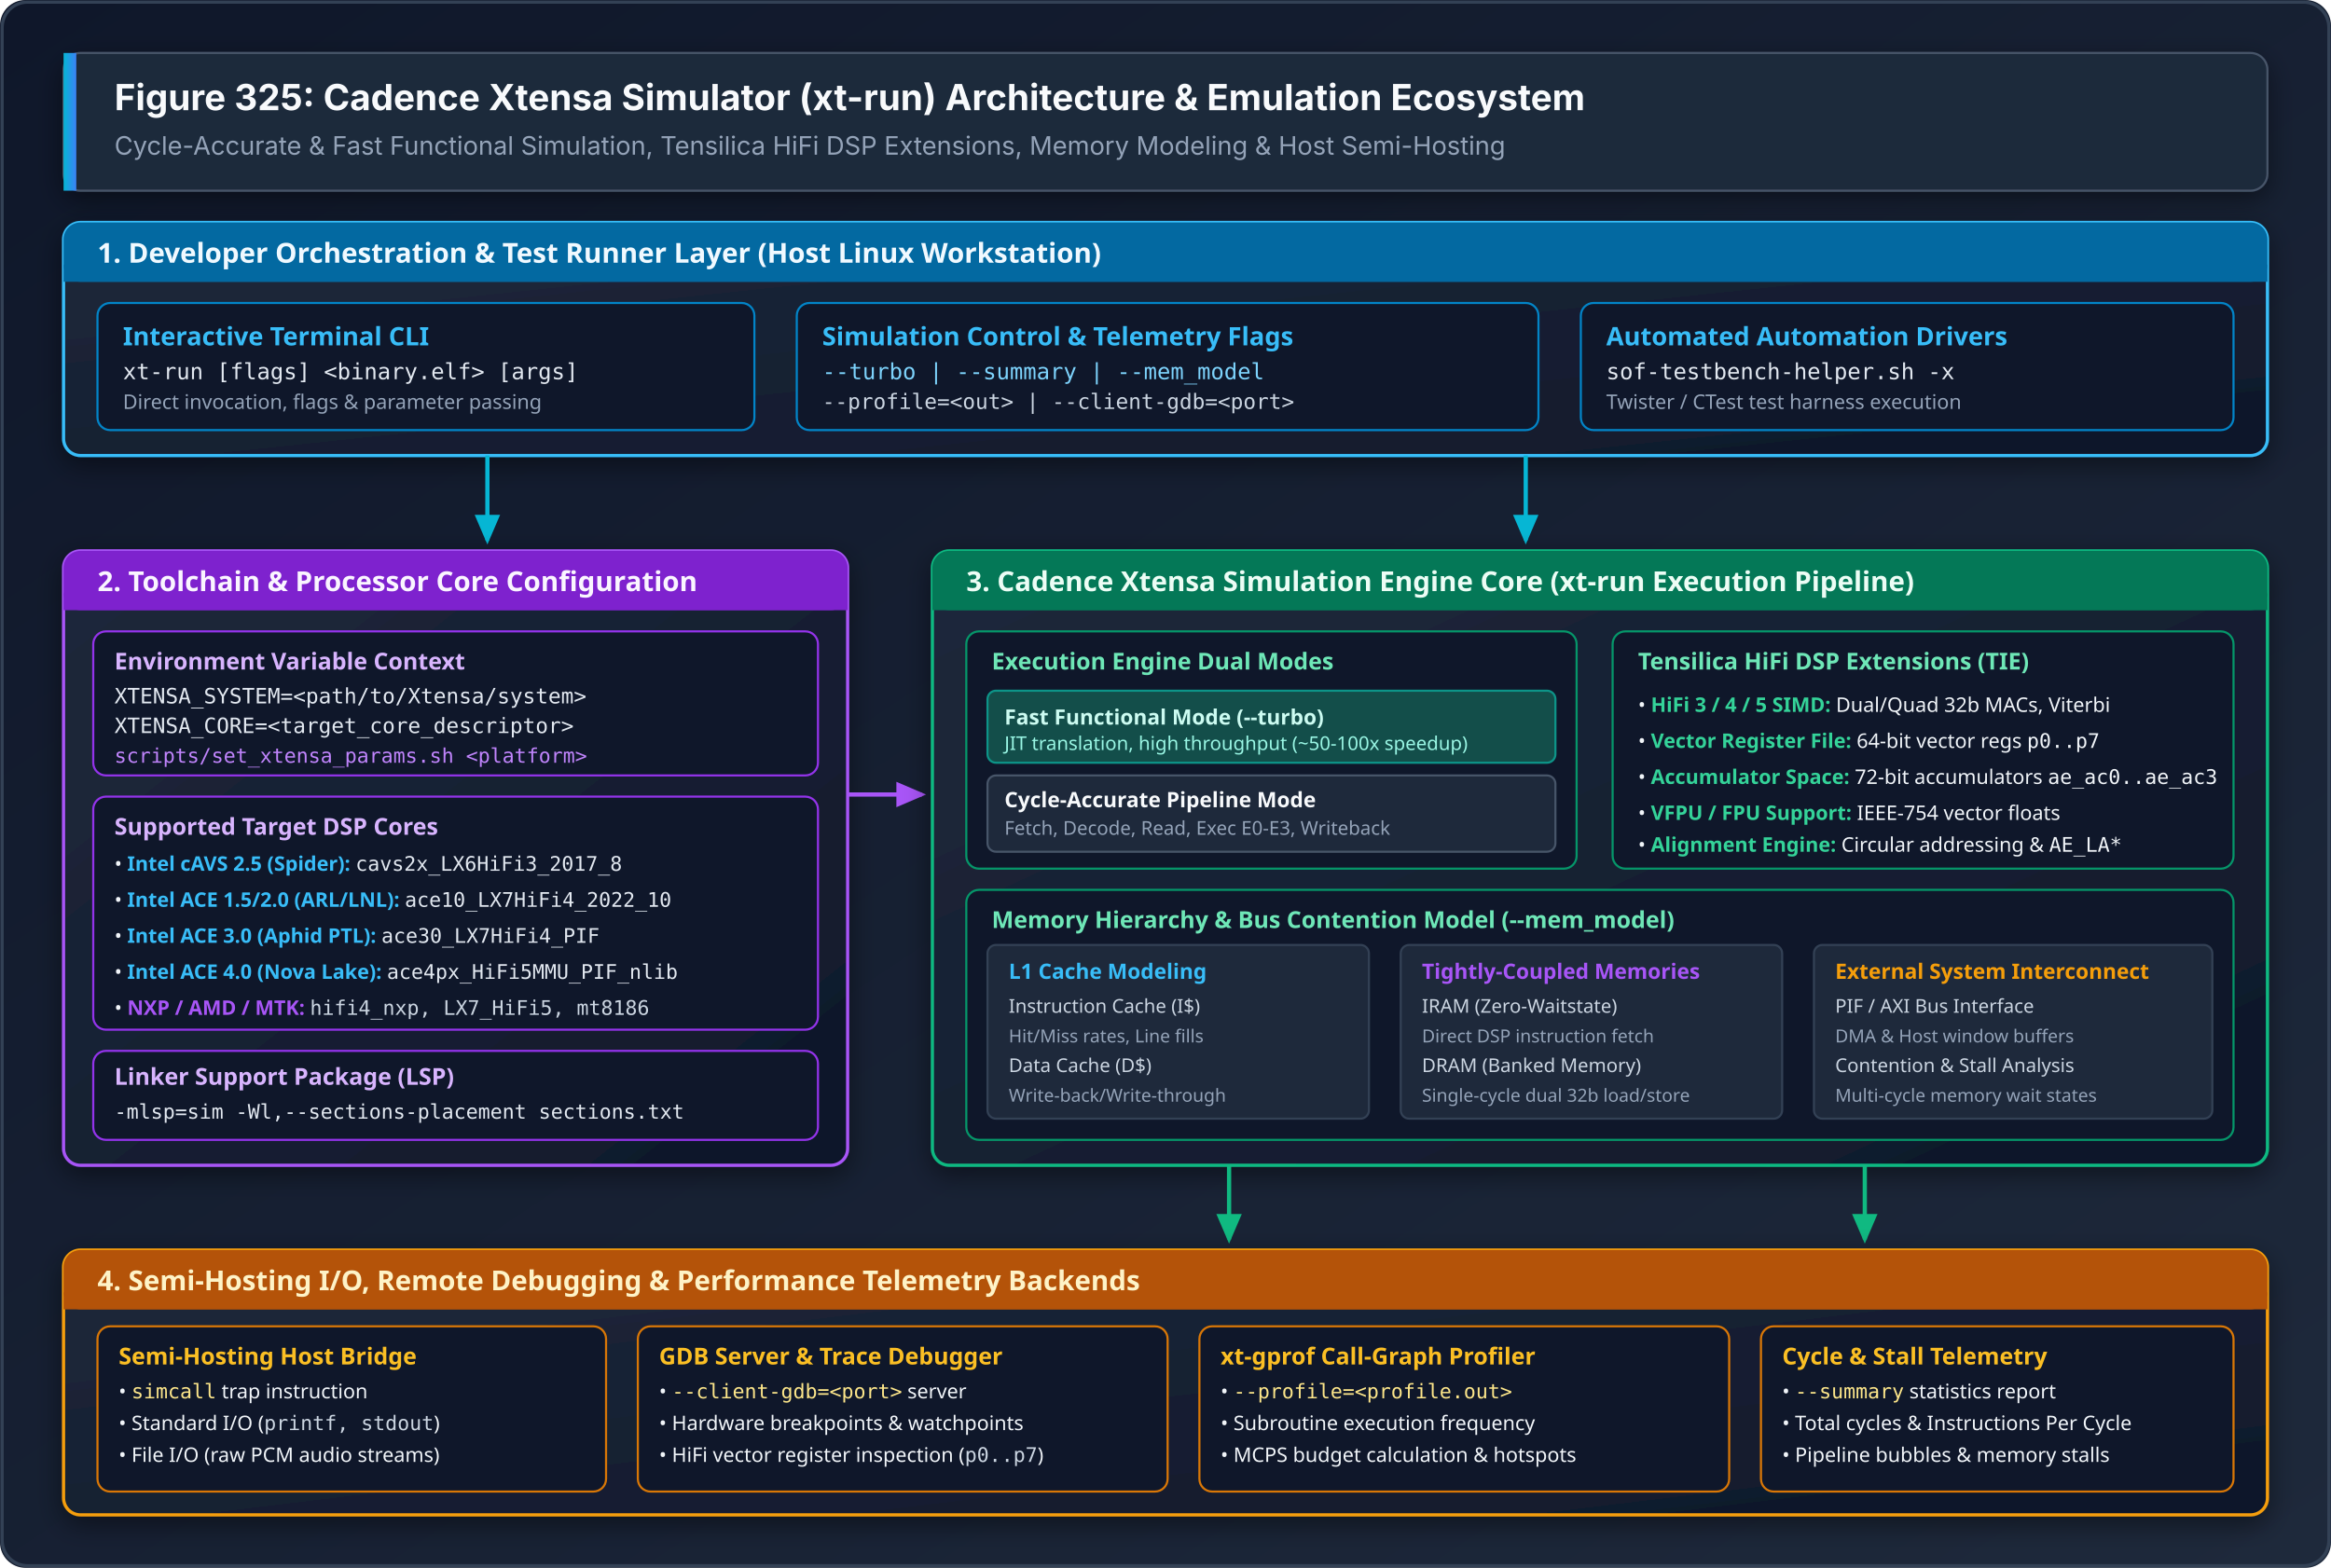
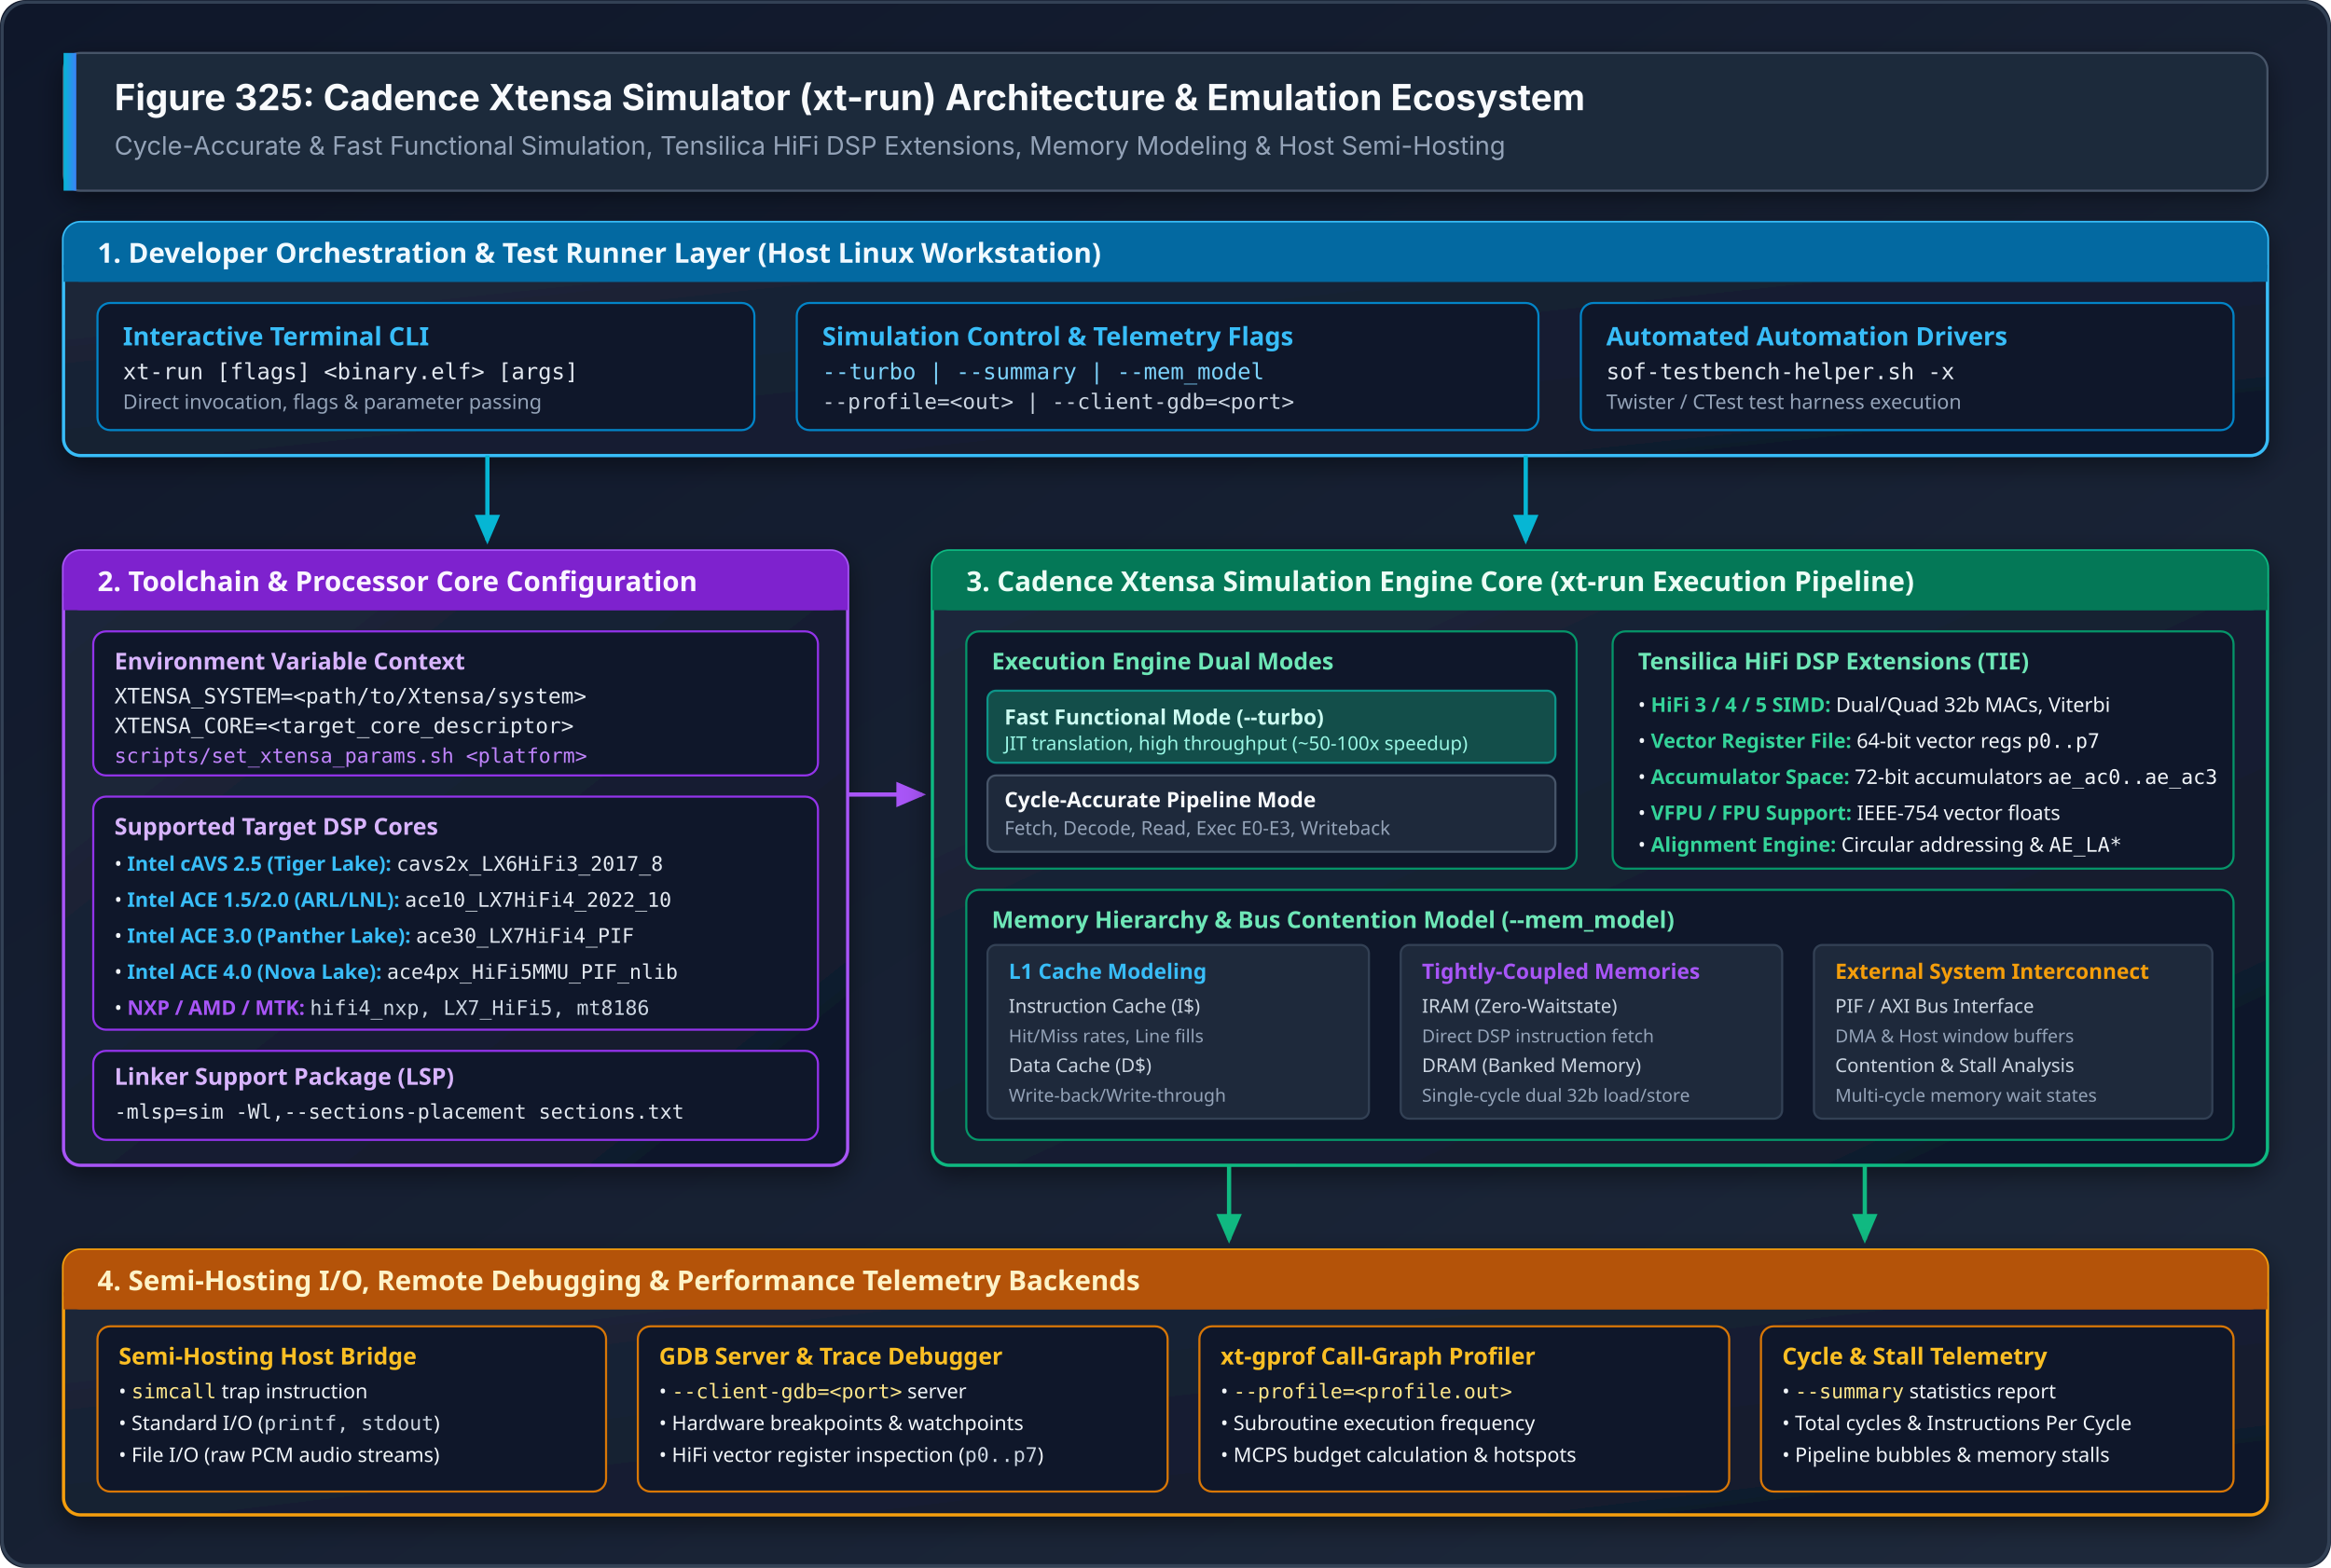
<svg xmlns="http://www.w3.org/2000/svg" viewBox="0 0 1100 740" width="100%" height="100%">
  <defs>
    <linearGradient id="bgGrad" x1="0%" y1="0%" x2="100%" y2="100%">
      <stop offset="0%" stop-color="#0f172a" />
      <stop offset="100%" stop-color="#1e293b" />
    </linearGradient>
    <linearGradient id="blueCard" x1="0%" y1="0%" x2="100%" y2="100%">
      <stop offset="0%" stop-color="#1e293b" />
      <stop offset="100%" stop-color="#0f172a" />
    </linearGradient>
    <linearGradient id="accentCyan" x1="0%" y1="0%" x2="100%" y2="0%">
      <stop offset="0%" stop-color="#06b6d4" />
      <stop offset="100%" stop-color="#3b82f6" />
    </linearGradient>
    <linearGradient id="accentPurple" x1="0%" y1="0%" x2="100%" y2="0%">
      <stop offset="0%" stop-color="#a855f7" />
      <stop offset="100%" stop-color="#6366f1" />
    </linearGradient>
    <linearGradient id="accentGreen" x1="0%" y1="0%" x2="100%" y2="0%">
      <stop offset="0%" stop-color="#10b981" />
      <stop offset="100%" stop-color="#059669" />
    </linearGradient>
    <linearGradient id="accentAmber" x1="0%" y1="0%" x2="100%" y2="0%">
      <stop offset="0%" stop-color="#f59e0b" />
      <stop offset="100%" stop-color="#d97706" />
    </linearGradient>
    <filter id="shadow" x="-5%" y="-5%" width="110%" height="110%" filterUnits="userSpaceOnUse">
      <feDropShadow dx="0" dy="4" stdDeviation="6" flood-color="#000000" flood-opacity="0.45" />
    </filter>
    <marker id="arrowCyan" markerWidth="8" markerHeight="8" refX="6" refY="4" orient="auto">
      <path d="M 0 1 L 7 4 L 0 7 Z" fill="#06b6d4" />
    </marker>
    <marker id="arrowPurple" markerWidth="8" markerHeight="8" refX="6" refY="4" orient="auto">
      <path d="M 0 1 L 7 4 L 0 7 Z" fill="#a855f7" />
    </marker>
    <marker id="arrowGreen" markerWidth="8" markerHeight="8" refX="6" refY="4" orient="auto">
      <path d="M 0 1 L 7 4 L 0 7 Z" fill="#10b981" />
    </marker>
    <marker id="arrowAmber" markerWidth="8" markerHeight="8" refX="6" refY="4" orient="auto">
      <path d="M 0 1 L 7 4 L 0 7 Z" fill="#f59e0b" />
    </marker>
  </defs>
  <rect width="1100" height="740" fill="url(#bgGrad)" rx="12" />
  <rect x="1" y="1" width="1098" height="738" fill="none" stroke="#334155" stroke-width="1.5" rx="12" />
  <g transform="translate(30, 25)">
    <rect x="0" y="0" width="1040" height="65" rx="8" fill="#1e293b" stroke="#475569" stroke-width="1" filter="url(#shadow)" />
    <path d="M 0 0 L 6 0 L 6 65 L 0 65 Z" fill="url(#accentCyan)" rx="3" />
    <text x="24" y="27" fill="#f8fafc" font-size="17" font-weight="700" font-family="system-ui, -apple-system, sans-serif">
      Figure 325: Cadence Xtensa Simulator (xt-run) Architecture &amp; Emulation Ecosystem
    </text>
    <text x="24" y="48" fill="#94a3b8" font-size="12" font-family="system-ui, -apple-system, sans-serif">
      Cycle-Accurate &amp; Fast Functional Simulation, Tensilica HiFi DSP Extensions, Memory Modeling &amp; Host Semi-Hosting
    </text>
  </g>
  <g transform="translate(30, 105)">
    <rect x="0" y="0" width="1040" height="110" rx="8" fill="url(#blueCard)" stroke="#38bdf8" stroke-width="1.5" filter="url(#shadow)" />
    <rect x="0" y="0" width="1040" height="28" rx="8" fill="#0369a1" />
    <rect x="0" y="20" width="1040" height="8" fill="#0369a1" />
    <text x="16" y="19" fill="#f0f9ff" font-size="13" font-weight="700" font-family="system-ui, sans-serif">
      1. Developer Orchestration &amp; Test Runner Layer (Host Linux Workstation)
    </text>
    <g transform="translate(16, 38)">
      <g transform="translate(0, 0)">
        <rect x="0" y="0" width="310" height="60" rx="6" fill="#0f172a" stroke="#0284c7" stroke-width="1" />
        <text x="12" y="20" fill="#38bdf8" font-size="12" font-weight="600" font-family="system-ui, sans-serif">Interactive Terminal CLI</text>
        <text x="12" y="36" fill="#e2e8f0" font-size="10.5" font-family="monospace">xt-run [flags] &lt;binary.elf&gt; [args]</text>
        <text x="12" y="50" fill="#94a3b8" font-size="9.5" font-family="system-ui, sans-serif">Direct invocation, flags &amp; parameter passing</text>
      </g>
      <g transform="translate(330, 0)">
        <rect x="0" y="0" width="350" height="60" rx="6" fill="#0f172a" stroke="#0284c7" stroke-width="1" />
        <text x="12" y="20" fill="#38bdf8" font-size="12" font-weight="600" font-family="system-ui, sans-serif">Simulation Control &amp; Telemetry Flags</text>
        <text x="12" y="36" fill="#7dd3fc" font-size="10.5" font-family="monospace">--turbo | --summary | --mem_model</text>
        <text x="12" y="50" fill="#cbd5e1" font-size="10" font-family="monospace">--profile=&lt;out&gt; | --client-gdb=&lt;port&gt;</text>
      </g>
      <g transform="translate(700, 0)">
        <rect x="0" y="0" width="308" height="60" rx="6" fill="#0f172a" stroke="#0284c7" stroke-width="1" />
        <text x="12" y="20" fill="#38bdf8" font-size="12" font-weight="600" font-family="system-ui, sans-serif">Automated Automation Drivers</text>
        <text x="12" y="36" fill="#e2e8f0" font-size="10.5" font-family="monospace">sof-testbench-helper.sh -x</text>
        <text x="12" y="50" fill="#94a3b8" font-size="9.5" font-family="system-ui, sans-serif">Twister / CTest test harness execution</text>
      </g>
    </g>
  </g>
  <path d="M 230 215 L 230 255" stroke="#06b6d4" stroke-width="2" fill="none" marker-end="url(#arrowCyan)" />
  <path d="M 720 215 L 720 255" stroke="#06b6d4" stroke-width="2" fill="none" marker-end="url(#arrowCyan)" />
  <g transform="translate(30, 260)">
    <rect x="0" y="0" width="370" height="290" rx="8" fill="url(#blueCard)" stroke="#a855f7" stroke-width="1.5" filter="url(#shadow)" />
    <rect x="0" y="0" width="370" height="28" rx="8" fill="#7e22ce" />
    <rect x="0" y="20" width="370" height="8" fill="#7e22ce" />
    <text x="16" y="19" fill="#faf5ff" font-size="13" font-weight="700" font-family="system-ui, sans-serif">
      2. Toolchain &amp; Processor Core Configuration
    </text>
    <g transform="translate(14, 38)">
      <g transform="translate(0, 0)">
        <rect x="0" y="0" width="342" height="68" rx="6" fill="#0f172a" stroke="#9333ea" stroke-width="1" />
        <text x="10" y="18" fill="#d8b4fe" font-size="11" font-weight="600" font-family="system-ui, sans-serif">Environment Variable Context</text>
        <text x="10" y="34" fill="#e2e8f0" font-size="10" font-family="monospace">XTENSA_SYSTEM=&lt;path/to/Xtensa/system&gt;</text>
        <text x="10" y="48" fill="#e2e8f0" font-size="10" font-family="monospace">XTENSA_CORE=&lt;target_core_descriptor&gt;</text>
        <text x="10" y="62" fill="#c084fc" font-size="9.5" font-family="monospace">scripts/set_xtensa_params.sh &lt;platform&gt;</text>
      </g>
      <g transform="translate(0, 78)">
        <rect x="0" y="0" width="342" height="110" rx="6" fill="#0f172a" stroke="#9333ea" stroke-width="1" />
        <text x="10" y="18" fill="#d8b4fe" font-size="11" font-weight="600" font-family="system-ui, sans-serif">Supported Target DSP Cores</text>
-         <text x="10" y="35" fill="#f1f5f9" font-size="9.5" font-family="system-ui, sans-serif">• <tspan font-weight="600" fill="#38bdf8">Intel cAVS 2.5 (Spider):</tspan>
+         <text x="10" y="35" fill="#f1f5f9" font-size="9.5" font-family="system-ui, sans-serif">• <tspan font-weight="600" fill="#38bdf8">Intel cAVS 2.5 (Tiger Lake):</tspan>
          <tspan font-family="monospace" fill="#e2e8f0">cavs2x_LX6HiFi3_2017_8</tspan>
        </text>
        <text x="10" y="52" fill="#f1f5f9" font-size="9.5" font-family="system-ui, sans-serif">• <tspan font-weight="600" fill="#38bdf8">Intel ACE 1.5/2.0 (ARL/LNL):</tspan>
          <tspan font-family="monospace" fill="#e2e8f0">ace10_LX7HiFi4_2022_10</tspan>
        </text>
-         <text x="10" y="69" fill="#f1f5f9" font-size="9.5" font-family="system-ui, sans-serif">• <tspan font-weight="600" fill="#38bdf8">Intel ACE 3.0 (Aphid PTL):</tspan>
+         <text x="10" y="69" fill="#f1f5f9" font-size="9.5" font-family="system-ui, sans-serif">• <tspan font-weight="600" fill="#38bdf8">Intel ACE 3.0 (Panther Lake):</tspan>
          <tspan font-family="monospace" fill="#e2e8f0">ace30_LX7HiFi4_PIF</tspan>
        </text>
        <text x="10" y="86" fill="#f1f5f9" font-size="9.5" font-family="system-ui, sans-serif">• <tspan font-weight="600" fill="#38bdf8">Intel ACE 4.0 (Nova Lake):</tspan>
          <tspan font-family="monospace" fill="#e2e8f0">ace4px_HiFi5MMU_PIF_nlib</tspan>
        </text>
        <text x="10" y="103" fill="#f1f5f9" font-size="9.5" font-family="system-ui, sans-serif">• <tspan font-weight="600" fill="#a855f7">NXP / AMD / MTK:</tspan>
          <tspan font-family="monospace" fill="#cbd5e1">hifi4_nxp, LX7_HiFi5, mt8186</tspan>
        </text>
      </g>
      <g transform="translate(0, 198)">
        <rect x="0" y="0" width="342" height="42" rx="6" fill="#0f172a" stroke="#9333ea" stroke-width="1" />
        <text x="10" y="16" fill="#d8b4fe" font-size="11" font-weight="600" font-family="system-ui, sans-serif">Linker Support Package (LSP)</text>
        <text x="10" y="32" fill="#e2e8f0" font-size="9.5" font-family="monospace">-mlsp=sim -Wl,--sections-placement sections.txt</text>
      </g>
    </g>
  </g>
  <path d="M 400 375 L 435 375" stroke="#a855f7" stroke-width="2" fill="none" marker-end="url(#arrowPurple)" />
  <g transform="translate(440, 260)">
    <rect x="0" y="0" width="630" height="290" rx="8" fill="url(#blueCard)" stroke="#10b981" stroke-width="1.5" filter="url(#shadow)" />
    <rect x="0" y="0" width="630" height="28" rx="8" fill="#047857" />
    <rect x="0" y="20" width="630" height="8" fill="#047857" />
    <text x="16" y="19" fill="#ecfdf5" font-size="13" font-weight="700" font-family="system-ui, sans-serif">
      3. Cadence Xtensa Simulation Engine Core (xt-run Execution Pipeline)
    </text>
    <g transform="translate(16, 38)">
      <g transform="translate(0, 0)">
        <rect x="0" y="0" width="288" height="112" rx="6" fill="#0f172a" stroke="#059669" stroke-width="1" />
        <text x="12" y="18" fill="#6ee7b7" font-size="11" font-weight="600" font-family="system-ui, sans-serif">Execution Engine Dual Modes</text>
        <rect x="10" y="28" width="268" height="34" rx="4" fill="#134e4a" stroke="#0d9488" stroke-width="1" />
        <text x="18" y="44" fill="#ccfbf1" font-size="10" font-weight="700" font-family="system-ui, sans-serif">Fast Functional Mode (--turbo)</text>
        <text x="18" y="56" fill="#99f6e4" font-size="9" font-family="system-ui, sans-serif">JIT translation, high throughput (~50-100x speedup)</text>
        <rect x="10" y="68" width="268" height="36" rx="4" fill="#1e293b" stroke="#475569" stroke-width="1" />
        <text x="18" y="83" fill="#f8fafc" font-size="10" font-weight="700" font-family="system-ui, sans-serif">Cycle-Accurate Pipeline Mode</text>
        <text x="18" y="96" fill="#94a3b8" font-size="9" font-family="system-ui, sans-serif">Fetch, Decode, Read, Exec E0-E3, Writeback</text>
      </g>
      <g transform="translate(305, 0)">
        <rect x="0" y="0" width="293" height="112" rx="6" fill="#0f172a" stroke="#059669" stroke-width="1" />
        <text x="12" y="18" fill="#6ee7b7" font-size="11" font-weight="600" font-family="system-ui, sans-serif">Tensilica HiFi DSP Extensions (TIE)</text>
        <text x="12" y="38" fill="#f1f5f9" font-size="9.5" font-family="system-ui, sans-serif">• <tspan font-weight="600" fill="#34d399">HiFi 3 / 4 / 5 SIMD:</tspan> Dual/Quad 32b MACs, Viterbi</text>
        <text x="12" y="55" fill="#f1f5f9" font-size="9.5" font-family="system-ui, sans-serif">• <tspan font-weight="600" fill="#34d399">Vector Register File:</tspan> 64-bit vector regs <tspan font-family="monospace">p0..p7</tspan>
        </text>
        <text x="12" y="72" fill="#f1f5f9" font-size="9.5" font-family="system-ui, sans-serif">• <tspan font-weight="600" fill="#34d399">Accumulator Space:</tspan> 72-bit accumulators <tspan font-family="monospace">ae_ac0..ae_ac3</tspan>
        </text>
        <text x="12" y="89" fill="#f1f5f9" font-size="9.5" font-family="system-ui, sans-serif">• <tspan font-weight="600" fill="#34d399">VFPU / FPU Support:</tspan> IEEE-754 vector floats</text>
        <text x="12" y="104" fill="#f1f5f9" font-size="9.5" font-family="system-ui, sans-serif">• <tspan font-weight="600" fill="#34d399">Alignment Engine:</tspan> Circular addressing &amp; <tspan font-family="monospace">AE_LA*</tspan>
        </text>
      </g>
      <g transform="translate(0, 122)">
        <rect x="0" y="0" width="598" height="118" rx="6" fill="#0f172a" stroke="#059669" stroke-width="1" />
        <text x="12" y="18" fill="#6ee7b7" font-size="11" font-weight="600" font-family="system-ui, sans-serif">Memory Hierarchy &amp; Bus Contention Model (--mem_model)</text>
        <g transform="translate(10, 26)">
          <g transform="translate(0, 0)">
            <rect x="0" y="0" width="180" height="82" rx="4" fill="#1e293b" stroke="#334155" stroke-width="1" />
            <text x="10" y="16" fill="#38bdf8" font-size="10" font-weight="600" font-family="system-ui, sans-serif">L1 Cache Modeling</text>
            <text x="10" y="32" fill="#cbd5e1" font-size="9" font-family="system-ui, sans-serif">Instruction Cache (I$)</text>
            <text x="10" y="46" fill="#94a3b8" font-size="8.5" font-family="system-ui, sans-serif">Hit/Miss rates, Line fills</text>
            <text x="10" y="60" fill="#cbd5e1" font-size="9" font-family="system-ui, sans-serif">Data Cache (D$)</text>
            <text x="10" y="74" fill="#94a3b8" font-size="8.5" font-family="system-ui, sans-serif">Write-back/Write-through</text>
          </g>
          <g transform="translate(195, 0)">
            <rect x="0" y="0" width="180" height="82" rx="4" fill="#1e293b" stroke="#334155" stroke-width="1" />
            <text x="10" y="16" fill="#a855f7" font-size="10" font-weight="600" font-family="system-ui, sans-serif">Tightly-Coupled Memories</text>
            <text x="10" y="32" fill="#cbd5e1" font-size="9" font-family="system-ui, sans-serif">IRAM (Zero-Waitstate)</text>
            <text x="10" y="46" fill="#94a3b8" font-size="8.5" font-family="system-ui, sans-serif">Direct DSP instruction fetch</text>
            <text x="10" y="60" fill="#cbd5e1" font-size="9" font-family="system-ui, sans-serif">DRAM (Banked Memory)</text>
            <text x="10" y="74" fill="#94a3b8" font-size="8.5" font-family="system-ui, sans-serif">Single-cycle dual 32b load/store</text>
          </g>
          <g transform="translate(390, 0)">
            <rect x="0" y="0" width="188" height="82" rx="4" fill="#1e293b" stroke="#334155" stroke-width="1" />
            <text x="10" y="16" fill="#f59e0b" font-size="10" font-weight="600" font-family="system-ui, sans-serif">External System Interconnect</text>
            <text x="10" y="32" fill="#cbd5e1" font-size="9" font-family="system-ui, sans-serif">PIF / AXI Bus Interface</text>
            <text x="10" y="46" fill="#94a3b8" font-size="8.5" font-family="system-ui, sans-serif">DMA &amp; Host window buffers</text>
            <text x="10" y="60" fill="#cbd5e1" font-size="9" font-family="system-ui, sans-serif">Contention &amp; Stall Analysis</text>
            <text x="10" y="74" fill="#94a3b8" font-size="8.5" font-family="system-ui, sans-serif">Multi-cycle memory wait states</text>
          </g>
        </g>
      </g>
    </g>
  </g>
  <path d="M 580 550 L 580 585" stroke="#10b981" stroke-width="2" fill="none" marker-end="url(#arrowGreen)" />
  <path d="M 880 550 L 880 585" stroke="#10b981" stroke-width="2" fill="none" marker-end="url(#arrowGreen)" />
  <g transform="translate(30, 590)">
    <rect x="0" y="0" width="1040" height="125" rx="8" fill="url(#blueCard)" stroke="#f59e0b" stroke-width="1.5" filter="url(#shadow)" />
    <rect x="0" y="0" width="1040" height="28" rx="8" fill="#b45309" />
    <rect x="0" y="20" width="1040" height="8" fill="#b45309" />
    <text x="16" y="19" fill="#fef3c7" font-size="13" font-weight="700" font-family="system-ui, sans-serif">
      4. Semi-Hosting I/O, Remote Debugging &amp; Performance Telemetry Backends
    </text>
    <g transform="translate(16, 36)">
      <g transform="translate(0, 0)">
        <rect x="0" y="0" width="240" height="78" rx="6" fill="#0f172a" stroke="#d97706" stroke-width="1" />
        <text x="10" y="18" fill="#fbbf24" font-size="11" font-weight="600" font-family="system-ui, sans-serif">Semi-Hosting Host Bridge</text>
        <text x="10" y="34" fill="#f1f5f9" font-size="9.5" font-family="system-ui, sans-serif">• <tspan font-family="monospace" fill="#fde68a">simcall</tspan> trap instruction</text>
        <text x="10" y="49" fill="#f1f5f9" font-size="9.5" font-family="system-ui, sans-serif">• Standard I/O (<tspan font-family="monospace" fill="#cbd5e1">printf, stdout</tspan>)</text>
        <text x="10" y="64" fill="#f1f5f9" font-size="9.5" font-family="system-ui, sans-serif">• File I/O (raw PCM audio streams)</text>
      </g>
      <g transform="translate(255, 0)">
        <rect x="0" y="0" width="250" height="78" rx="6" fill="#0f172a" stroke="#d97706" stroke-width="1" />
        <text x="10" y="18" fill="#fbbf24" font-size="11" font-weight="600" font-family="system-ui, sans-serif">GDB Server &amp; Trace Debugger</text>
        <text x="10" y="34" fill="#f1f5f9" font-size="9.5" font-family="system-ui, sans-serif">• <tspan font-family="monospace" fill="#fde68a">--client-gdb=&lt;port&gt;</tspan> server</text>
        <text x="10" y="49" fill="#f1f5f9" font-size="9.5" font-family="system-ui, sans-serif">• Hardware breakpoints &amp; watchpoints</text>
        <text x="10" y="64" fill="#f1f5f9" font-size="9.5" font-family="system-ui, sans-serif">• HiFi vector register inspection (<tspan font-family="monospace" fill="#cbd5e1">p0..p7</tspan>)</text>
      </g>
      <g transform="translate(520, 0)">
        <rect x="0" y="0" width="250" height="78" rx="6" fill="#0f172a" stroke="#d97706" stroke-width="1" />
        <text x="10" y="18" fill="#fbbf24" font-size="11" font-weight="600" font-family="system-ui, sans-serif">xt-gprof Call-Graph Profiler</text>
        <text x="10" y="34" fill="#f1f5f9" font-size="9.5" font-family="system-ui, sans-serif">• <tspan font-family="monospace" fill="#fde68a">--profile=&lt;profile.out&gt;</tspan>
        </text>
        <text x="10" y="49" fill="#f1f5f9" font-size="9.5" font-family="system-ui, sans-serif">• Subroutine execution frequency</text>
        <text x="10" y="64" fill="#f1f5f9" font-size="9.5" font-family="system-ui, sans-serif">• MCPS budget calculation &amp; hotspots</text>
      </g>
      <g transform="translate(785, 0)">
        <rect x="0" y="0" width="223" height="78" rx="6" fill="#0f172a" stroke="#d97706" stroke-width="1" />
        <text x="10" y="18" fill="#fbbf24" font-size="11" font-weight="600" font-family="system-ui, sans-serif">Cycle &amp; Stall Telemetry</text>
        <text x="10" y="34" fill="#f1f5f9" font-size="9.5" font-family="system-ui, sans-serif">• <tspan font-family="monospace" fill="#fde68a">--summary</tspan> statistics report</text>
        <text x="10" y="49" fill="#f1f5f9" font-size="9.5" font-family="system-ui, sans-serif">• Total cycles &amp; Instructions Per Cycle</text>
        <text x="10" y="64" fill="#f1f5f9" font-size="9.5" font-family="system-ui, sans-serif">• Pipeline bubbles &amp; memory stalls</text>
      </g>
    </g>
  </g>
</svg>
